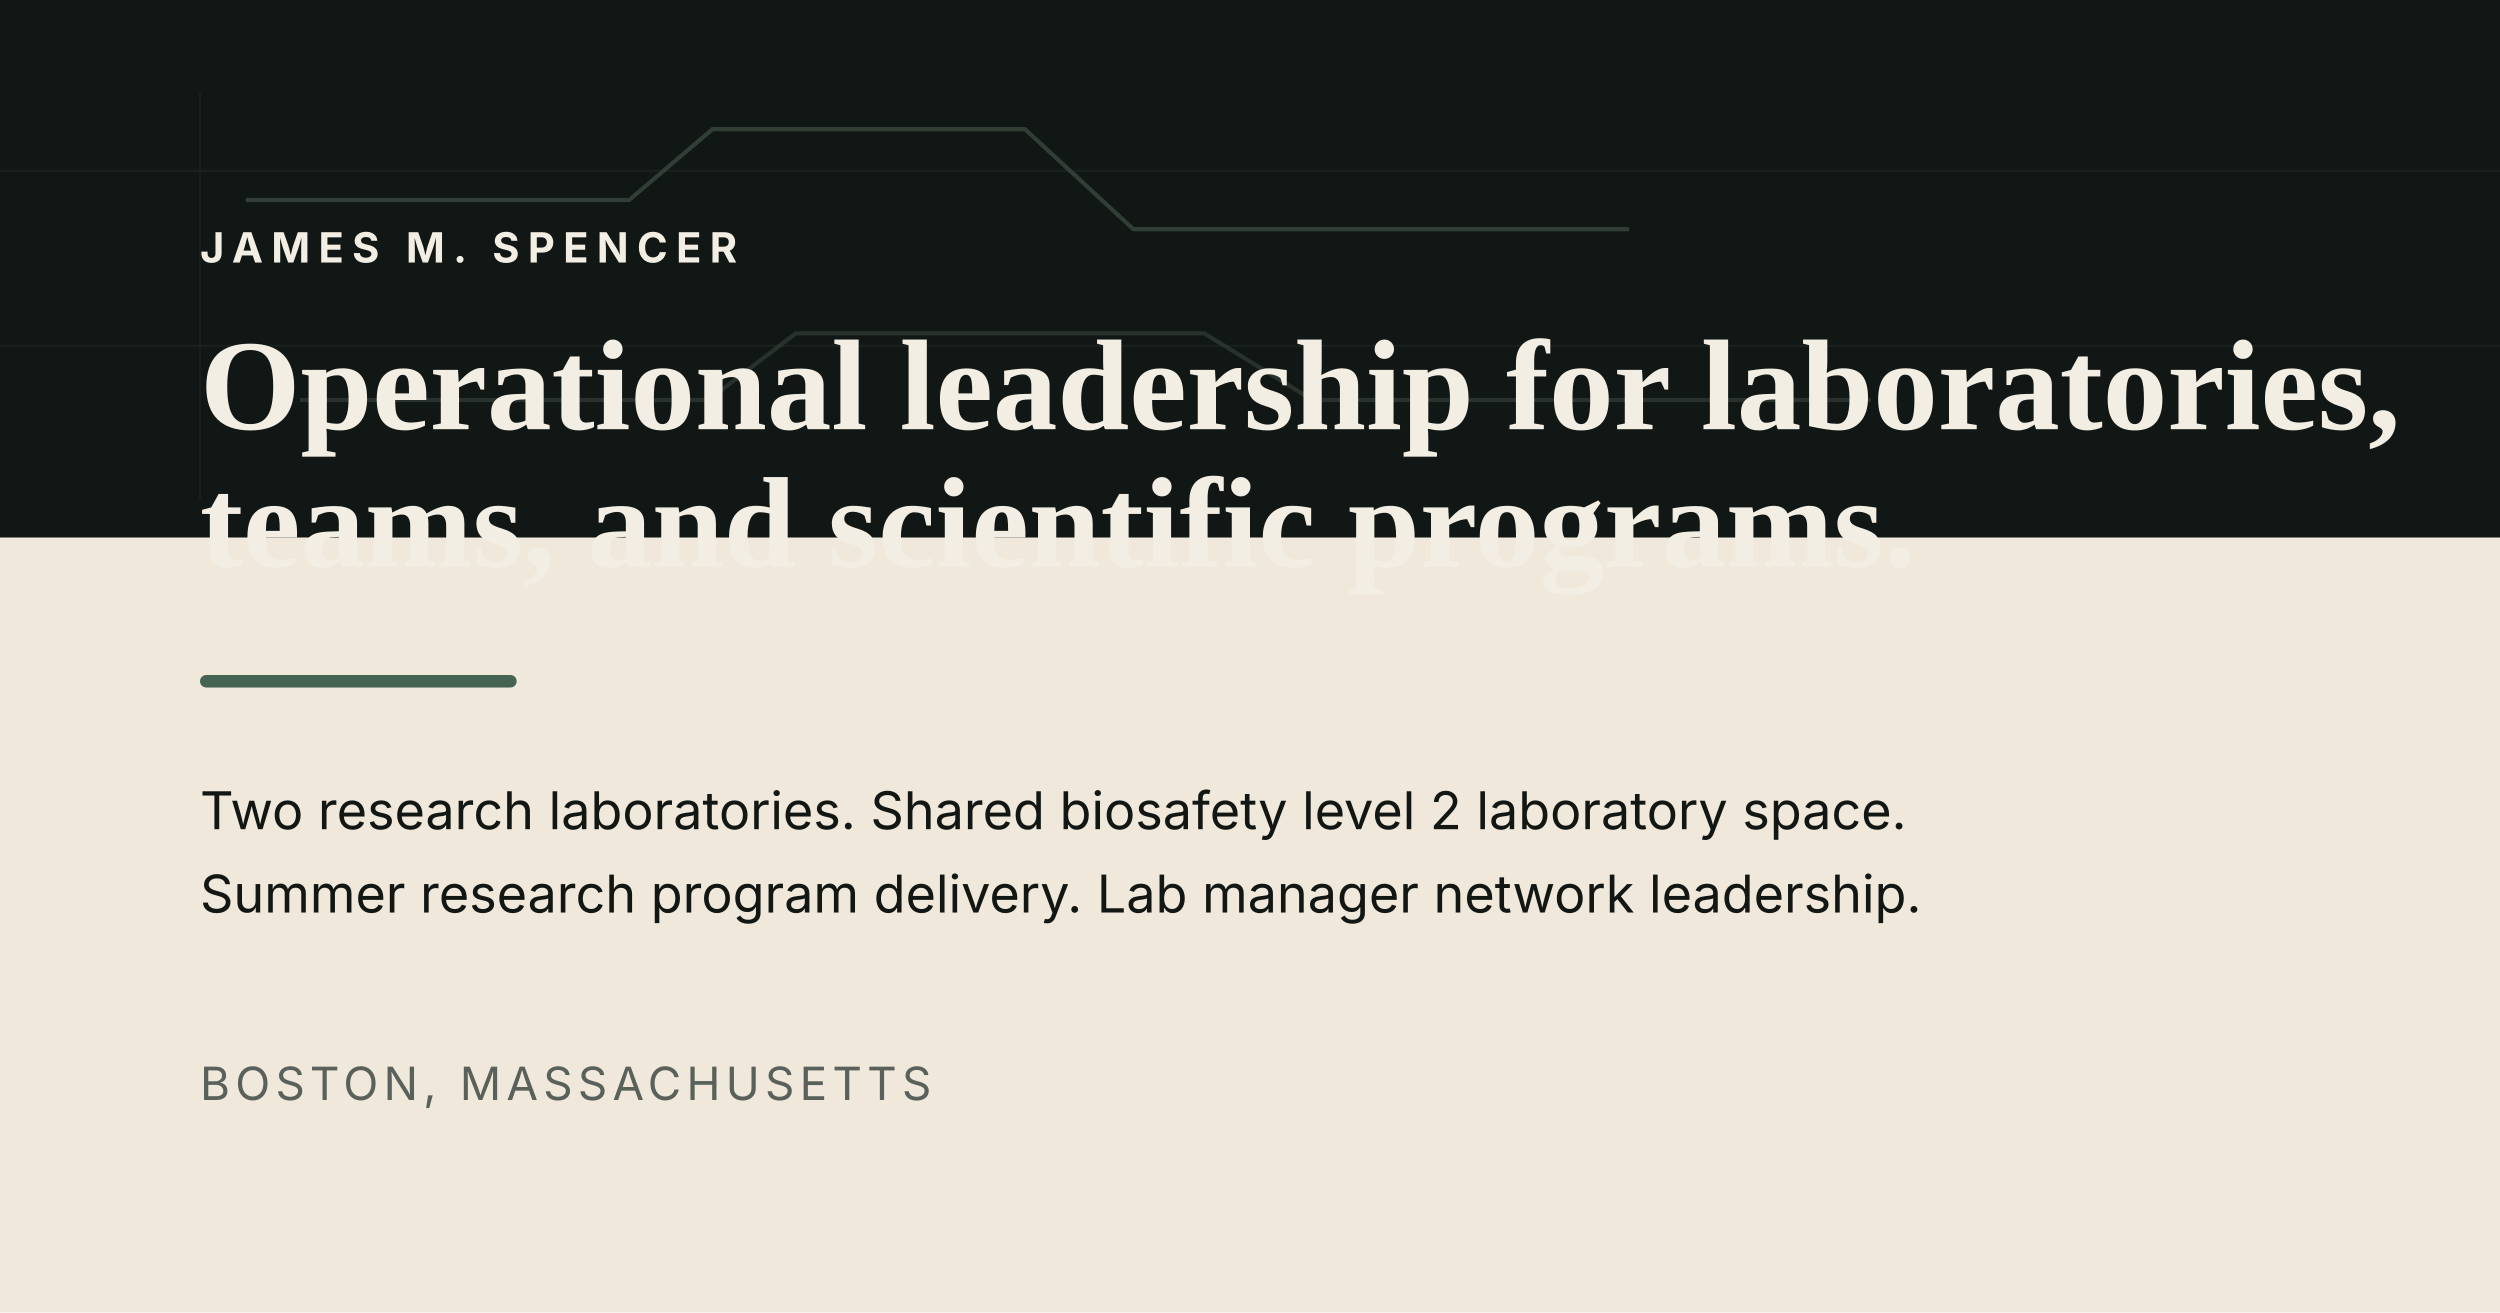
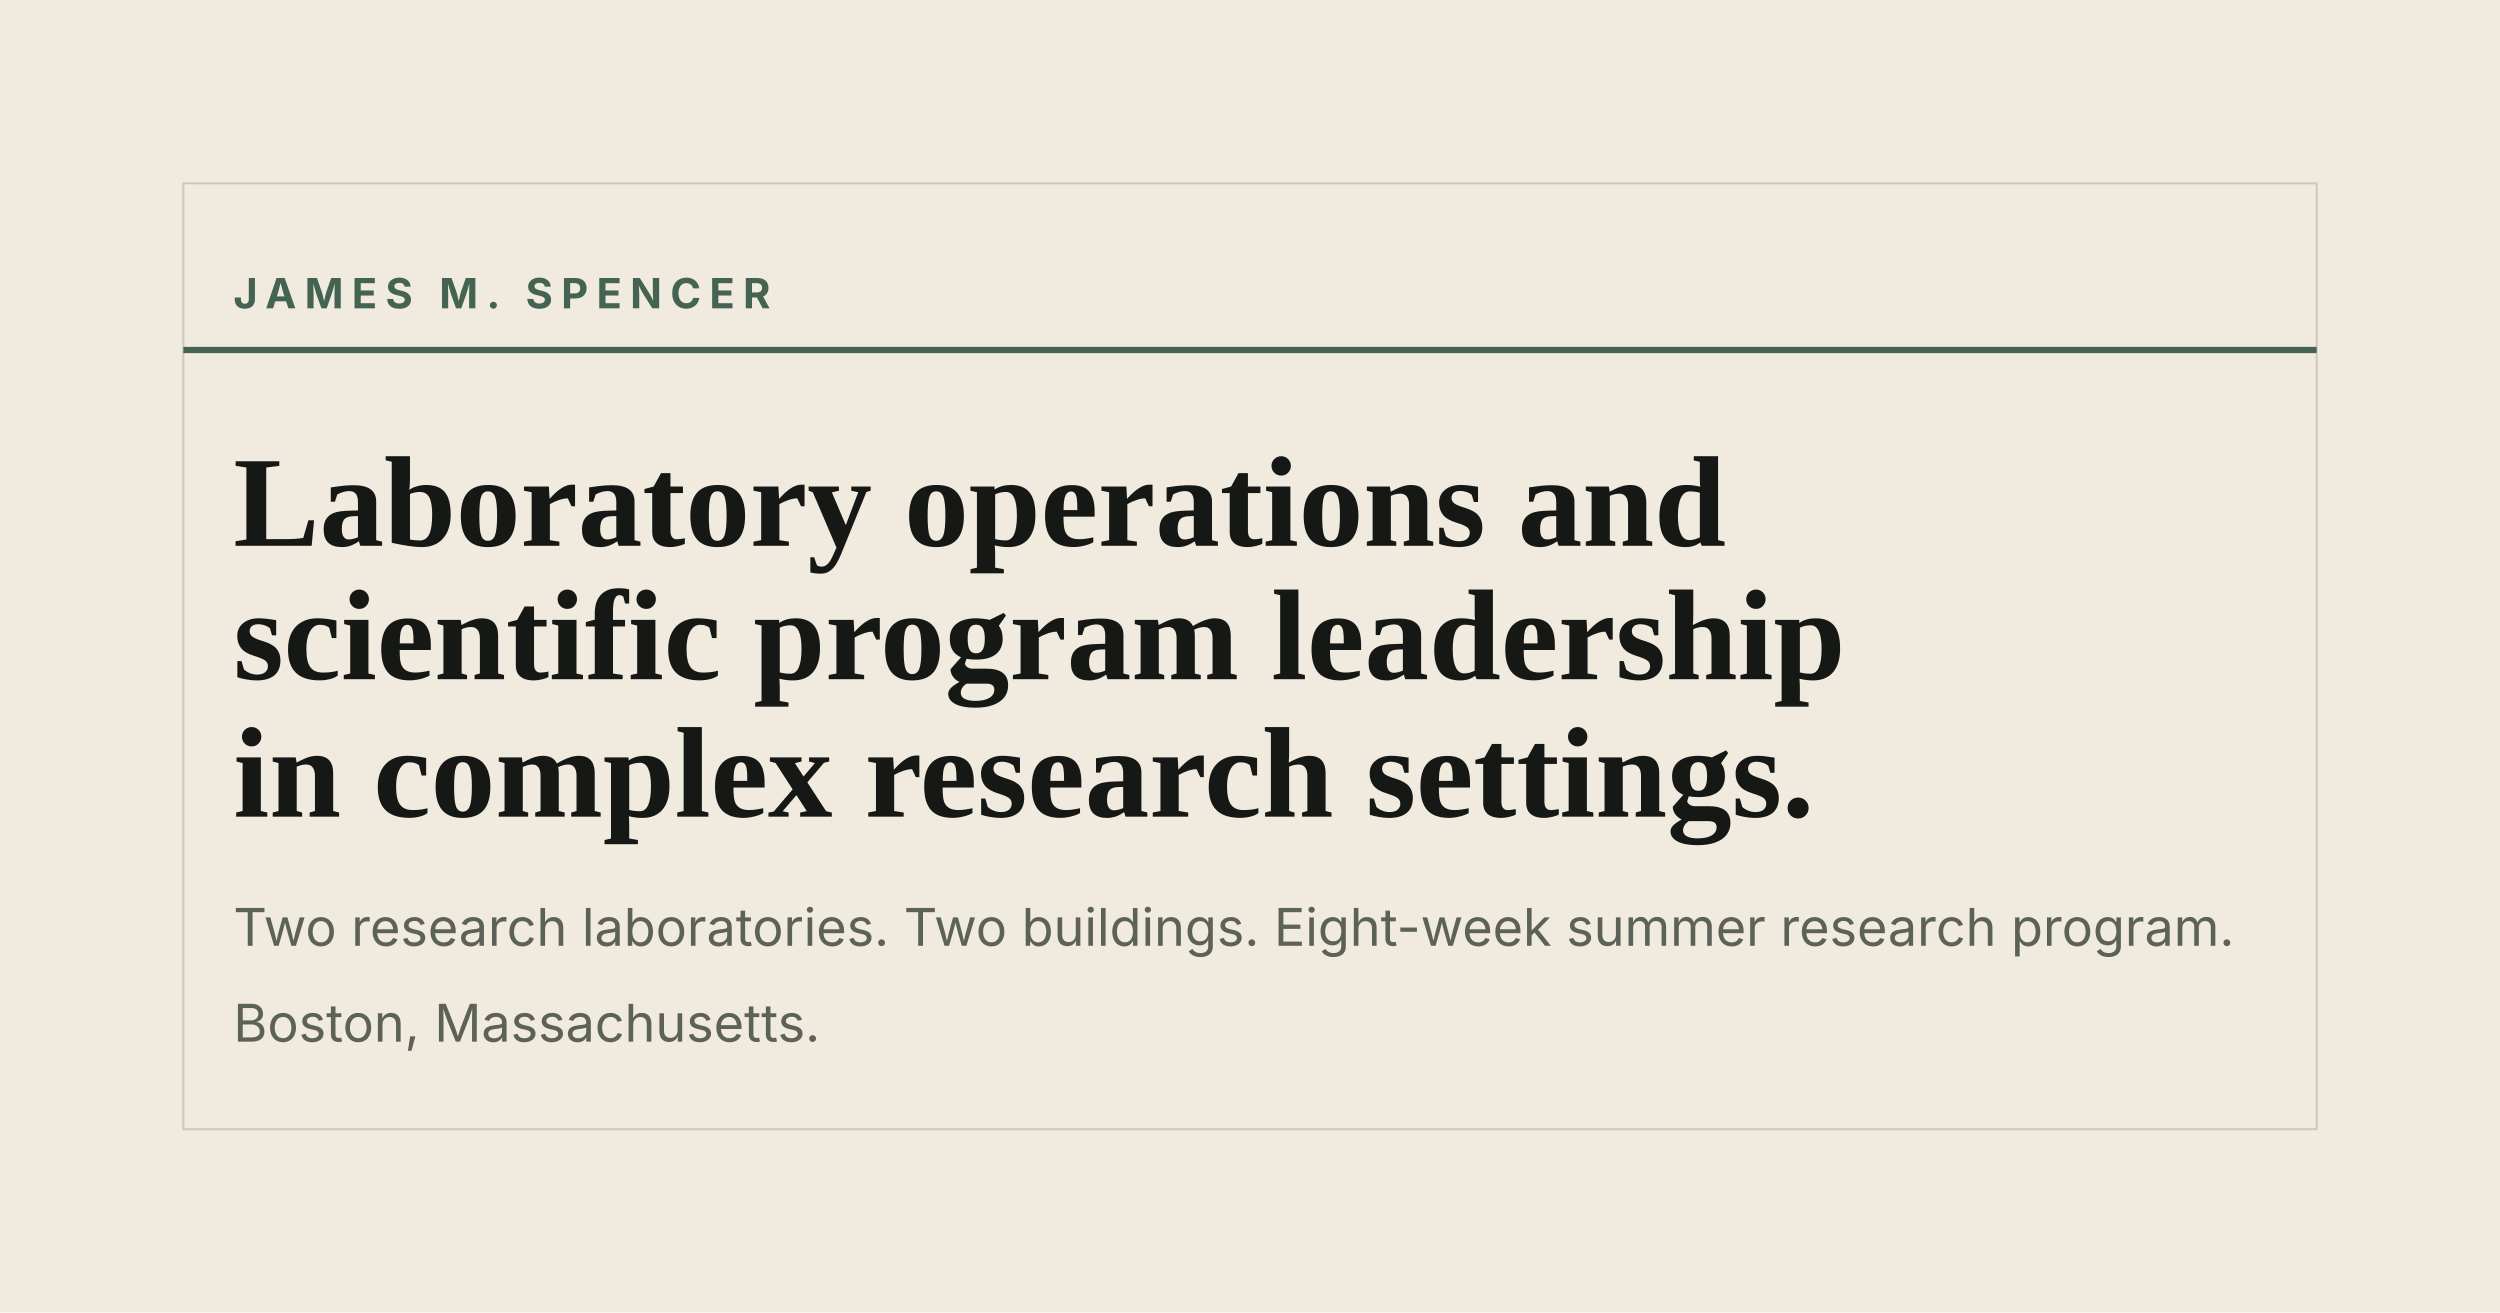
<svg xmlns="http://www.w3.org/2000/svg" viewBox="0 0 1200 630" role="img" aria-labelledby="title desc">
-   <rect width="1200" height="630" fill="#efe8db" />
-   <rect width="1200" height="258" fill="#111714" />
-   <g opacity="0.28">
-     <path d="M0 82h1200" stroke="#f3eee4" stroke-opacity="0.15" />
-     <path d="M0 166h1200" stroke="#f3eee4" stroke-opacity="0.15" />
-     <path d="M96 44v196" stroke="#f3eee4" stroke-opacity="0.12" />
-     <path d="M118 96h184l40-34h150l52 48h238" fill="none" stroke="#86a18e" stroke-width="2" />
-     <path d="M144 192h196l42-32h196l52 32h268" fill="none" stroke="#86a18e" stroke-width="2" stroke-opacity="0.7" />
-   </g>
-   <text x="96" y="126" fill="#f3eee4" font-family="Inter, Arial, sans-serif" font-size="20" font-weight="700" letter-spacing="4">
+   <rect width="1200" height="630" fill="#f1ebdf" />
+   <rect x="88" y="88" width="1024" height="454" fill="none" stroke="rgba(21,24,20,0.16)" />
+   <path d="M88 168h1024" stroke="#456352" stroke-width="3" />
+   <text x="112" y="148" fill="#456352" font-family="Inter, Arial, sans-serif" font-size="20" font-weight="700" letter-spacing="4">
    JAMES M. SPENCER
  </text>
-   <text x="96" y="206" fill="#f3eee4" font-family="Georgia, 'Times New Roman', serif" font-size="62" font-weight="600">
-     Operational leadership for laboratories,
+   <text x="112" y="262" fill="#151814" font-family="Georgia, 'Times New Roman', serif" font-size="62" font-weight="600">
+     Laboratory operations and
  </text>
-   <text x="96" y="272" fill="#f3eee4" font-family="Georgia, 'Times New Roman', serif" font-size="62" font-weight="600">
-     teams, and scientific programs.
+   <text x="112" y="326" fill="#151814" font-family="Georgia, 'Times New Roman', serif" font-size="62" font-weight="600">
+     scientific program leadership
  </text>
-   <rect x="96" y="324" width="152" height="6" rx="3" fill="#456352" />
-   <text x="96" y="398" fill="#131713" font-family="Inter, Arial, sans-serif" font-size="25">
-     Two research laboratories. Shared biosafety level 2 laboratory space.
+   <text x="112" y="392" fill="#151814" font-family="Georgia, 'Times New Roman', serif" font-size="62" font-weight="600">
+     in complex research settings.
  </text>
-   <text x="96" y="438" fill="#131713" font-family="Inter, Arial, sans-serif" font-size="25">
-     Summer research program delivery. Lab manager network leadership.
+   <text x="112" y="454" fill="#5d6259" font-family="Inter, Arial, sans-serif" font-size="25">
+     Two research laboratories. Two buildings. Eight-week summer research program.
  </text>
-   <text x="96" y="528" fill="#59615a" font-family="Inter, Arial, sans-serif" font-size="22" letter-spacing="2.5">
-     BOSTON, MASSACHUSETTS
+   <text x="112" y="500" fill="#5d6259" font-family="Inter, Arial, sans-serif" font-size="25">
+     Boston, Massachusetts.
  </text>
</svg>
